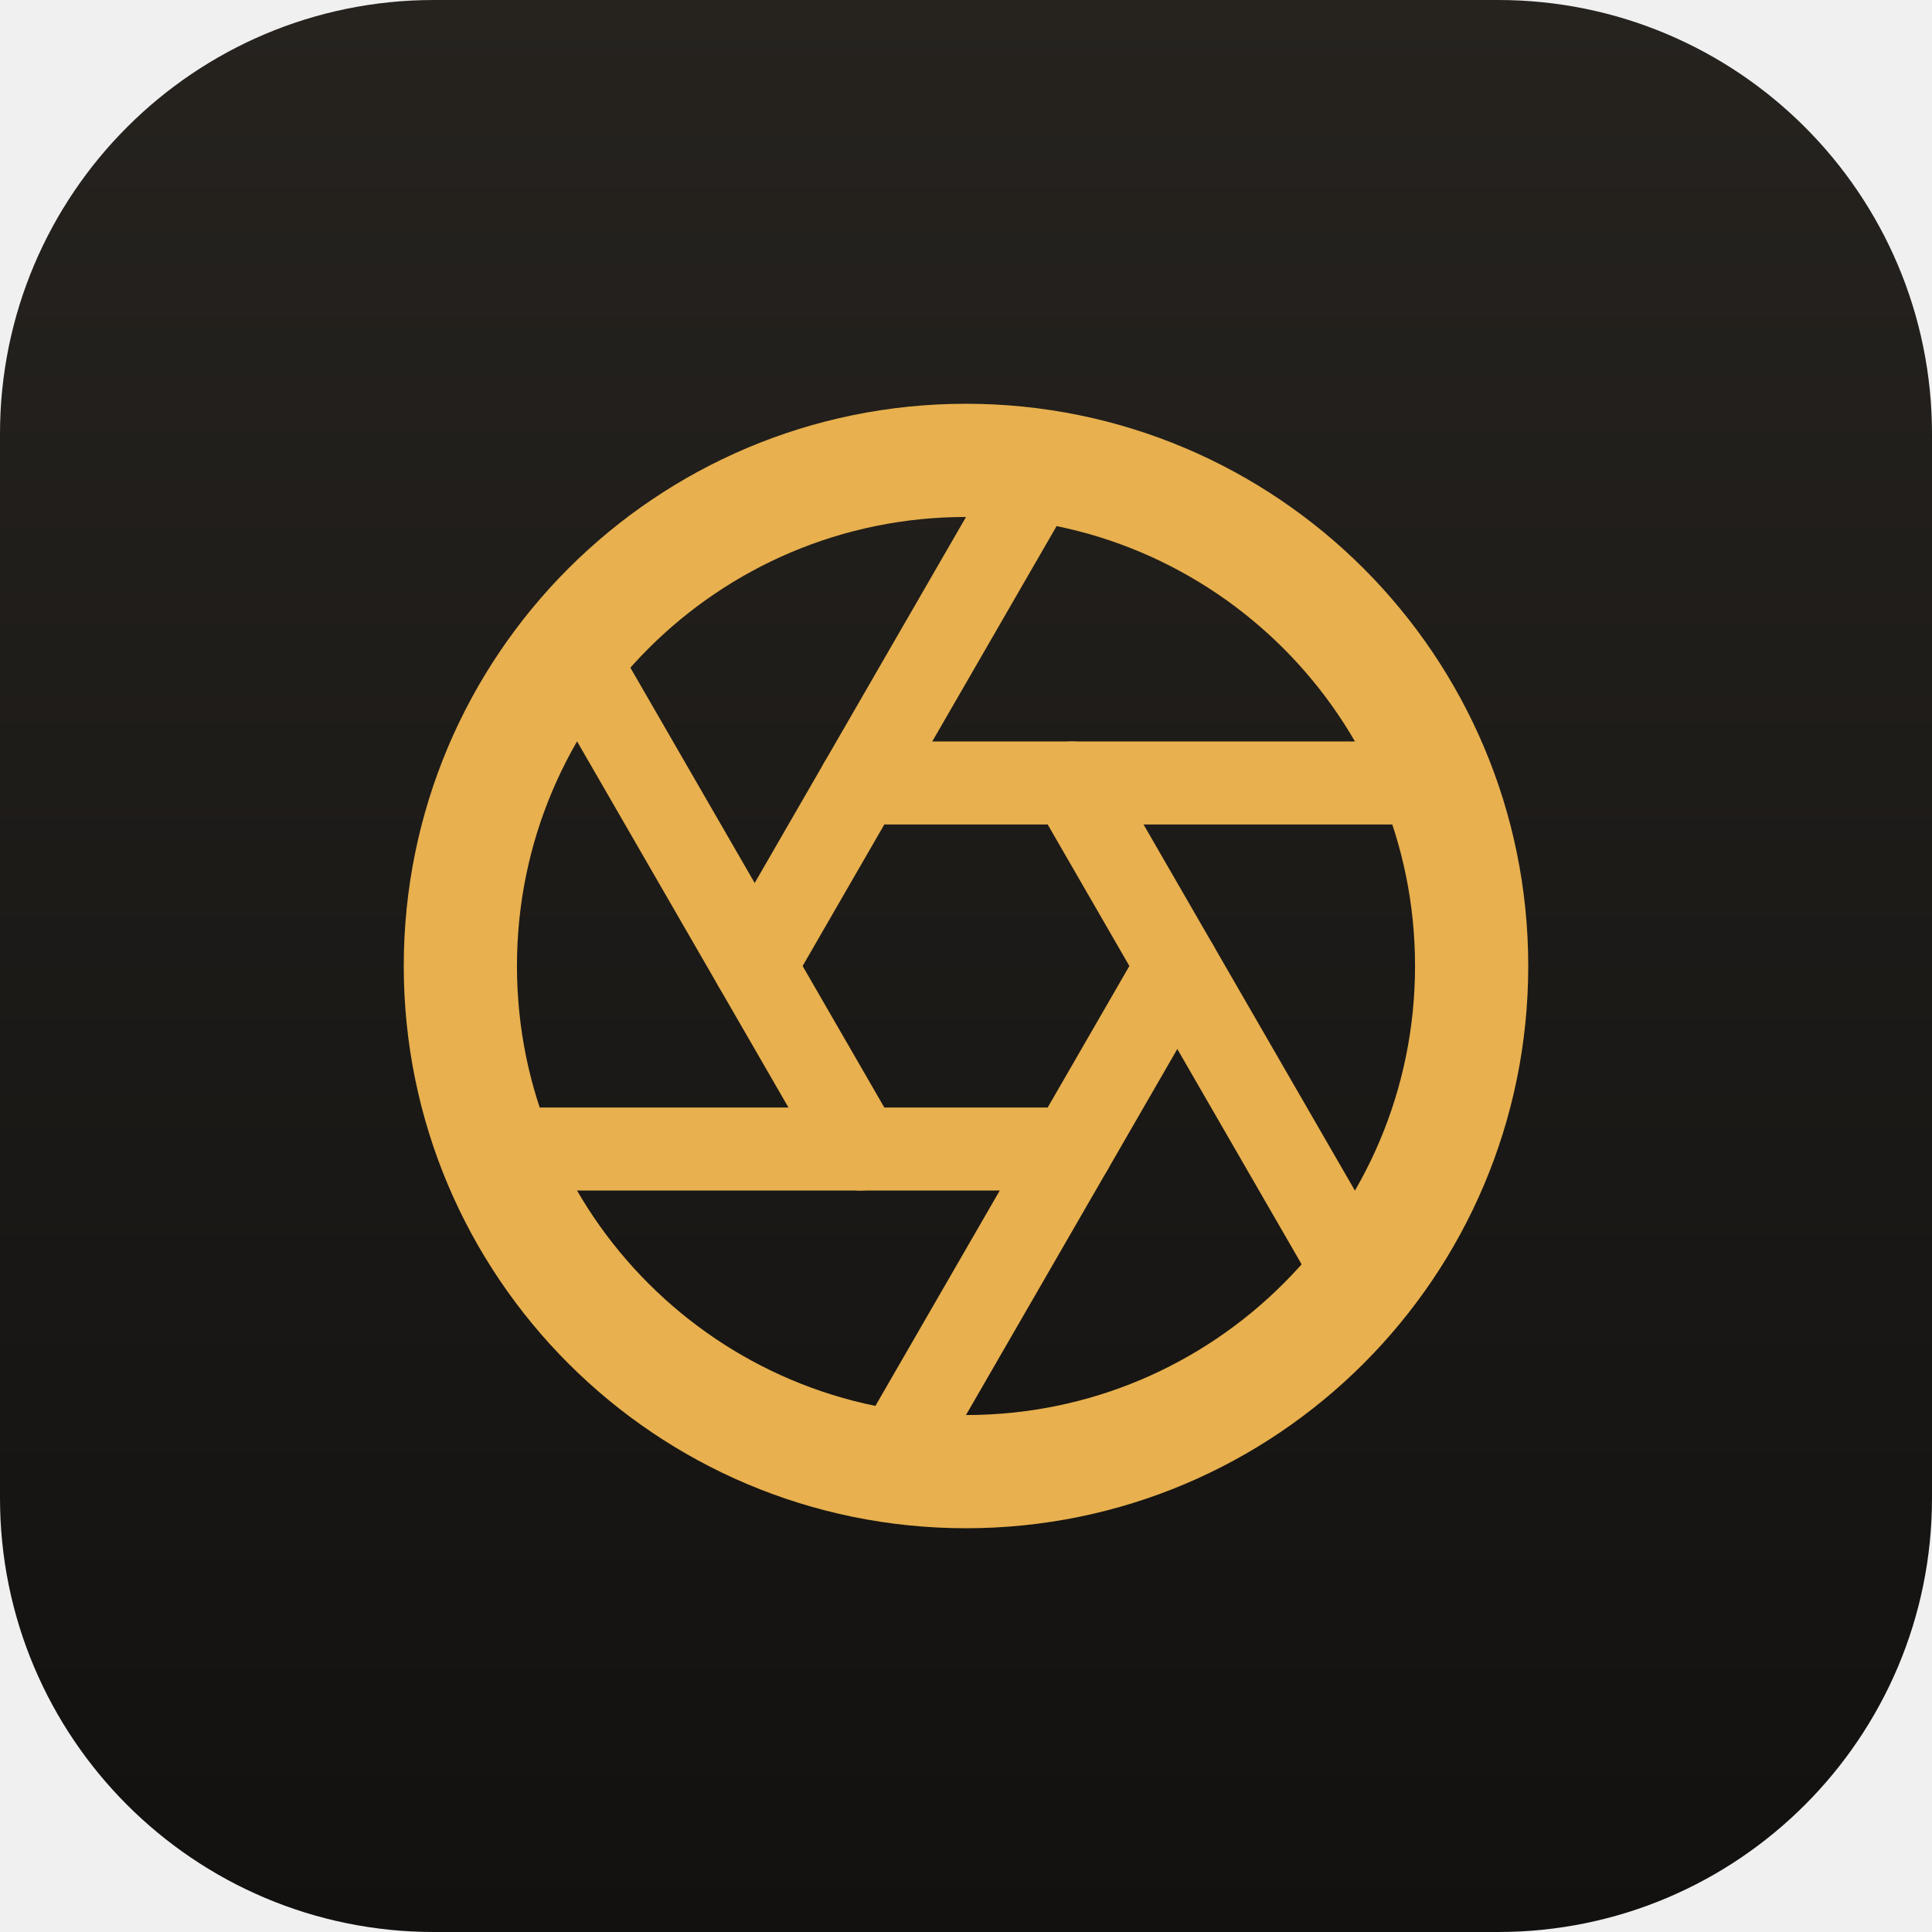
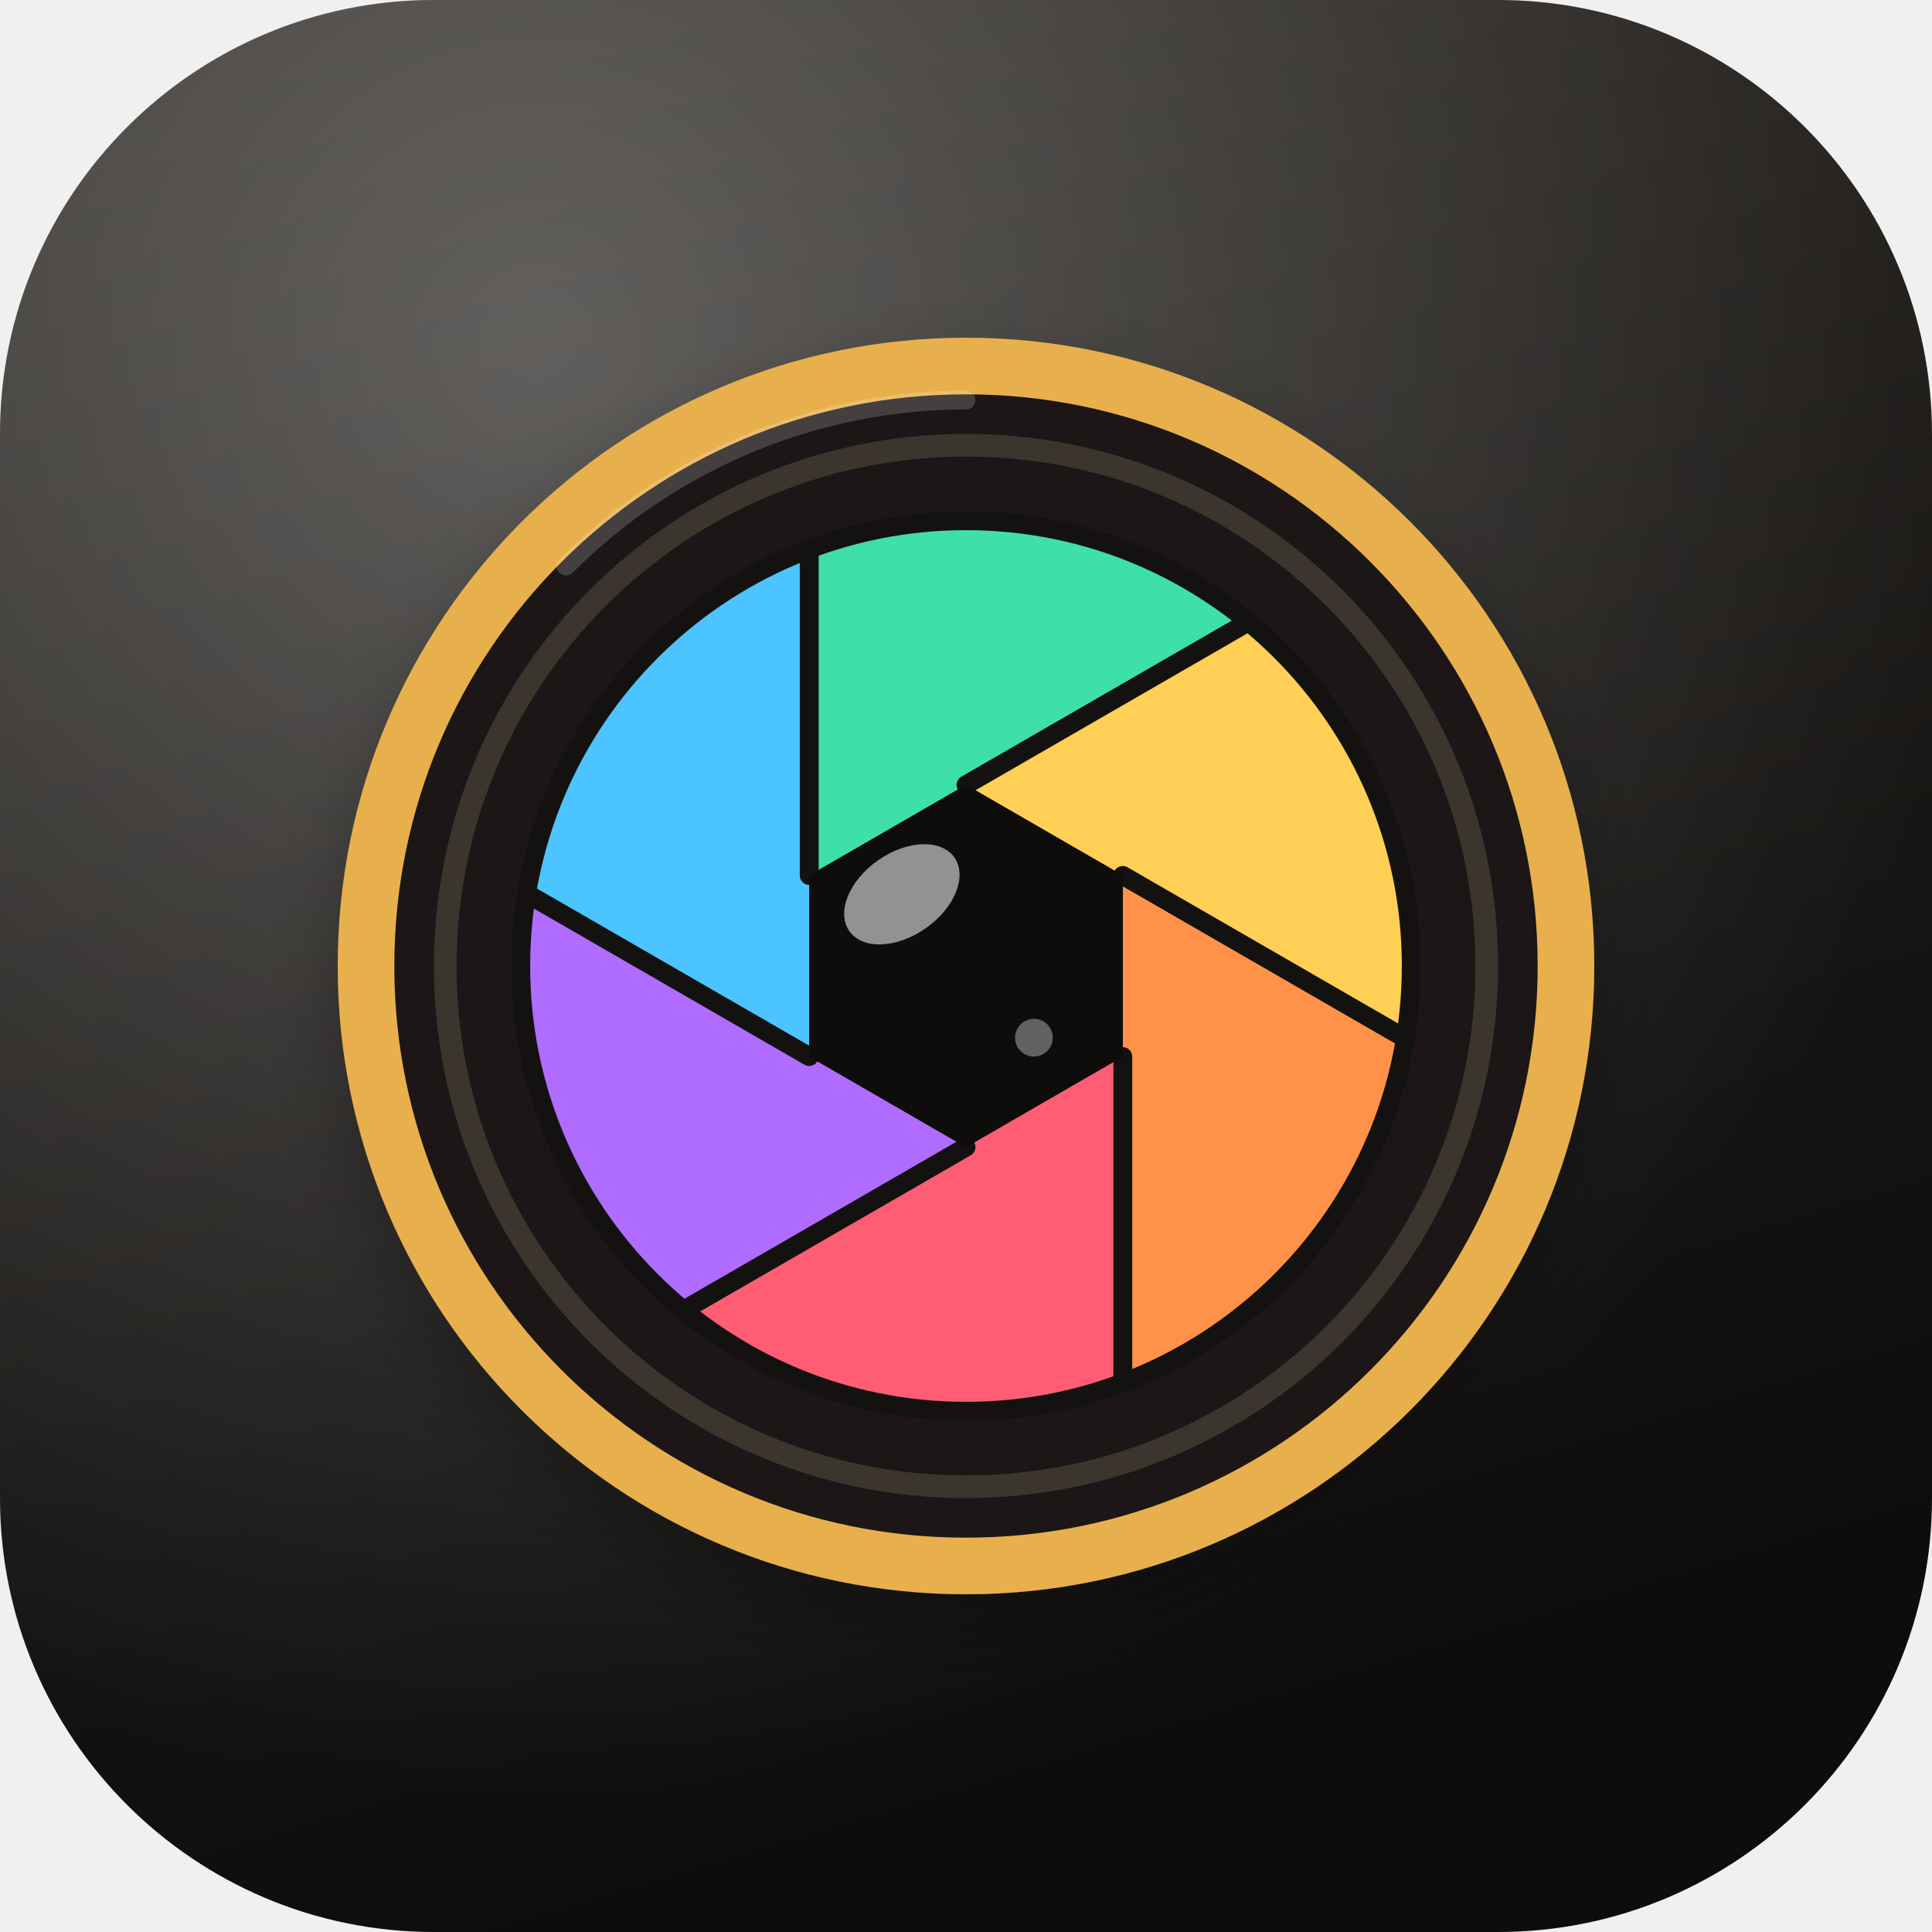
<svg xmlns="http://www.w3.org/2000/svg" width="1024" height="1024" viewBox="0 0 1024 1024">
  <defs>
-     <linearGradient id="bg" x1="0" y1="0" x2="0" y2="1">
-       <stop offset="0" stop-color="#26231f" />
-       <stop offset="1" stop-color="#121110" />
+     <linearGradient id="bg" x1="0" y1="0" x2="0.3" y2="1">
+       <stop offset="0" stop-color="#2c2824" />
+       <stop offset="1" stop-color="#0e0d0c" />
    </linearGradient>
+     <radialGradient id="glow" cx="0.28" cy="0.18" r="0.75">
+       <stop offset="0" stop-color="#ffffff" stop-opacity="0.28" />
+       <stop offset="1" stop-color="#ffffff" stop-opacity="0" />
+     </radialGradient>
+     <filter id="sh" x="-20%" y="-20%" width="140%" height="150%">
+       <feDropShadow dx="0" dy="18" stdDeviation="20" flood-color="#000" flood-opacity="0.28" />
+     </filter>
+     <filter id="sh2" x="-20%" y="-20%" width="140%" height="150%">
+       <feDropShadow dx="0" dy="8" stdDeviation="8" flood-color="#000" flood-opacity="0.22" />
+     </filter>
  </defs>
  <rect width="1024" height="1024" rx="230" fill="url(#bg)" />
-   <g fill="none" stroke="#e8b04e" stroke-width="44" stroke-linecap="round" stroke-linejoin="round">
-     <circle cx="512" cy="512" r="268" stroke-width="60" />
-     <path d="M624 512 L568 609 L456 609 L400 512 L456 415 L568 415 Z" />
-     <path d="M624 512 L721 680 M568 609 L471 777 M456 609 L262 609 M400 512 L303 344 M456 415 L553 247 M568 415 L762 415" />
+   <rect width="1024" height="1024" rx="230" fill="url(#glow)" />
+   <g filter="url(#sh)">
+     <circle cx="512" cy="512" r="318" fill="#1a1816" />
+     <circle cx="512" cy="512" r="318" fill="none" stroke="#e8b04e" stroke-width="30" />
+     <circle cx="512" cy="512" r="276" fill="none" stroke="#3b352f" stroke-width="12" />
  </g>
+   <g>
+     <path d="M512.0 416.0 L661.7 329.6 A236 236 0 0 1 744.8 550.4 L595.1 464.0 Z" fill="#ffcf56" />
+     <path d="M595.1 464.0 L744.8 550.4 A236 236 0 0 1 595.1 732.9 L595.1 560.0 Z" fill="#ff9248" />
+     <path d="M595.1 560.0 L595.1 732.9 A236 236 0 0 1 362.3 694.4 L512.0 608.0 Z" fill="#ff5d73" />
+     <path d="M512.0 608.0 L362.3 694.4 A236 236 0 0 1 279.2 473.6 L428.9 560.0 Z" fill="#b06cff" />
+     <path d="M428.9 560.0 L279.2 473.6 A236 236 0 0 1 428.9 291.1 L428.9 464.0 Z" fill="#4cc4ff" />
+     <path d="M428.9 464.0 L428.9 291.1 A236 236 0 0 1 661.7 329.6 L512.0 416.0 Z" fill="#3fe0a8" />
+   </g>
+   <path d="M512.0 416.0 L661.7 329.6 M595.1 464.0 L744.8 550.4 M595.1 560.0 L595.1 732.9 M512.0 608.0 L362.3 694.4 M428.9 560.0 L279.2 473.6 M428.9 464.0 L428.9 291.1" stroke="#141210" stroke-width="10" stroke-linecap="round" />
+   <path d="M512.0 416.0 L595.1 464.0 L595.1 560.0 L512.0 608.0 L428.9 560.0 L428.9 464.0 Z" fill="#0e0d0c" />
+   <circle cx="512" cy="512" r="236" fill="none" stroke="#141210" stroke-width="10" />
+   <ellipse cx="478" cy="474" rx="34" ry="22" transform="rotate(-35 478 474)" fill="#ffffff" fill-opacity="0.55" />
+   <circle cx="548" cy="550" r="10" fill="#ffffff" fill-opacity="0.35" />
+   <path d="M300 300 A300 300 0 0 1 512 212" fill="none" stroke="#ffffff" stroke-opacity="0.18" stroke-width="10" stroke-linecap="round" />
</svg>
